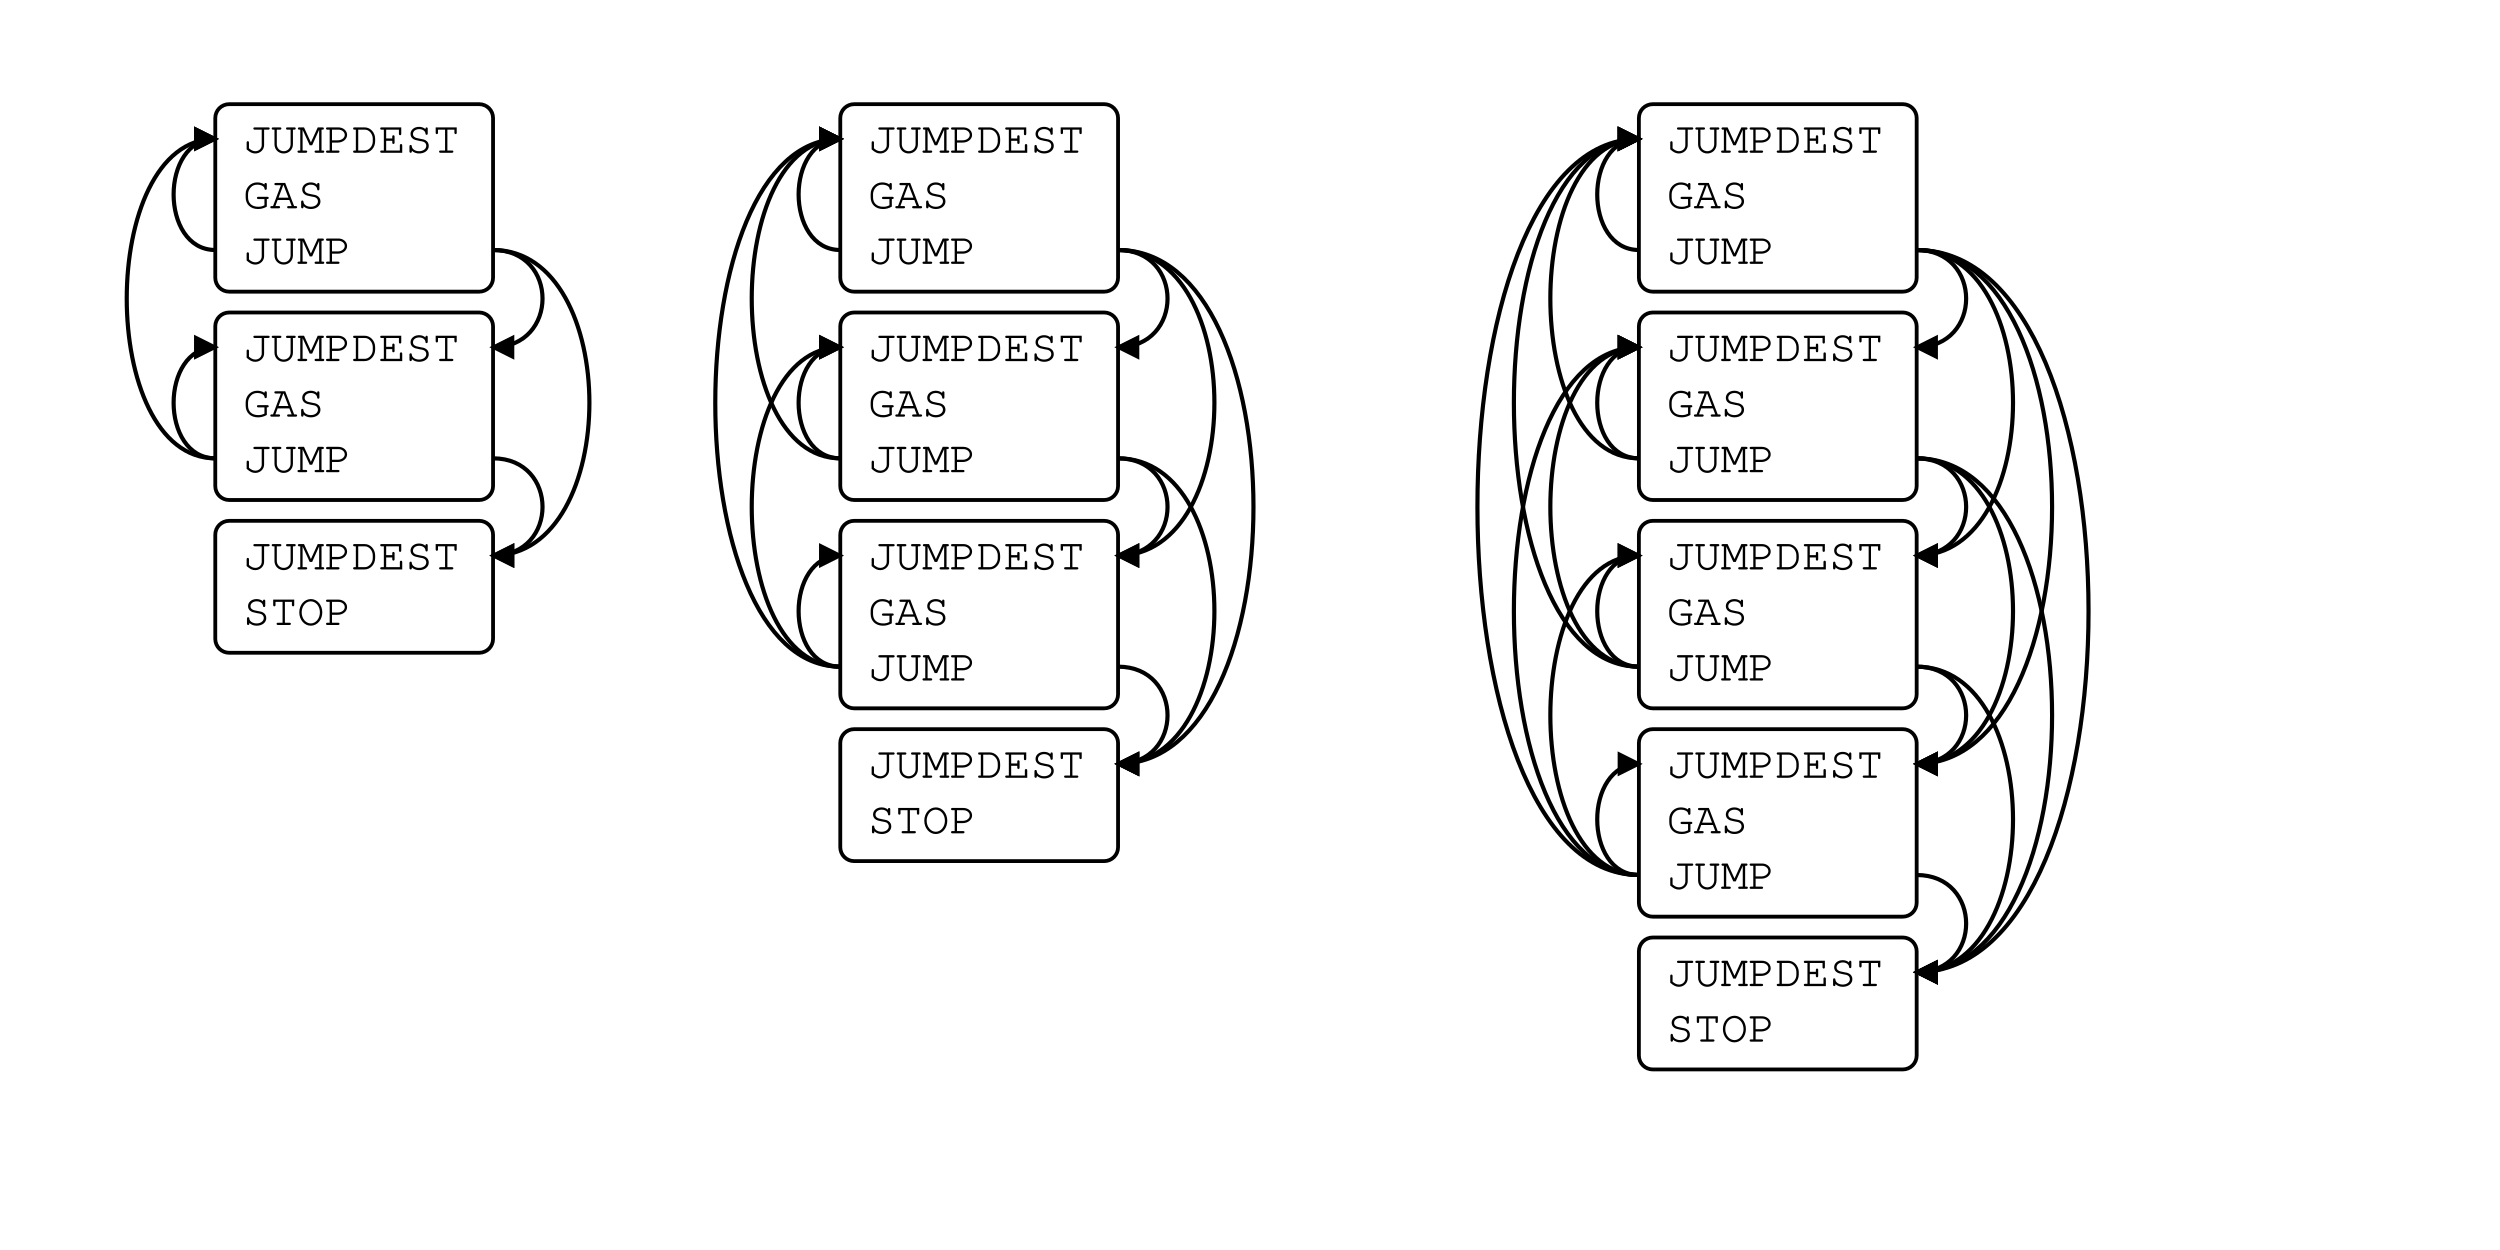
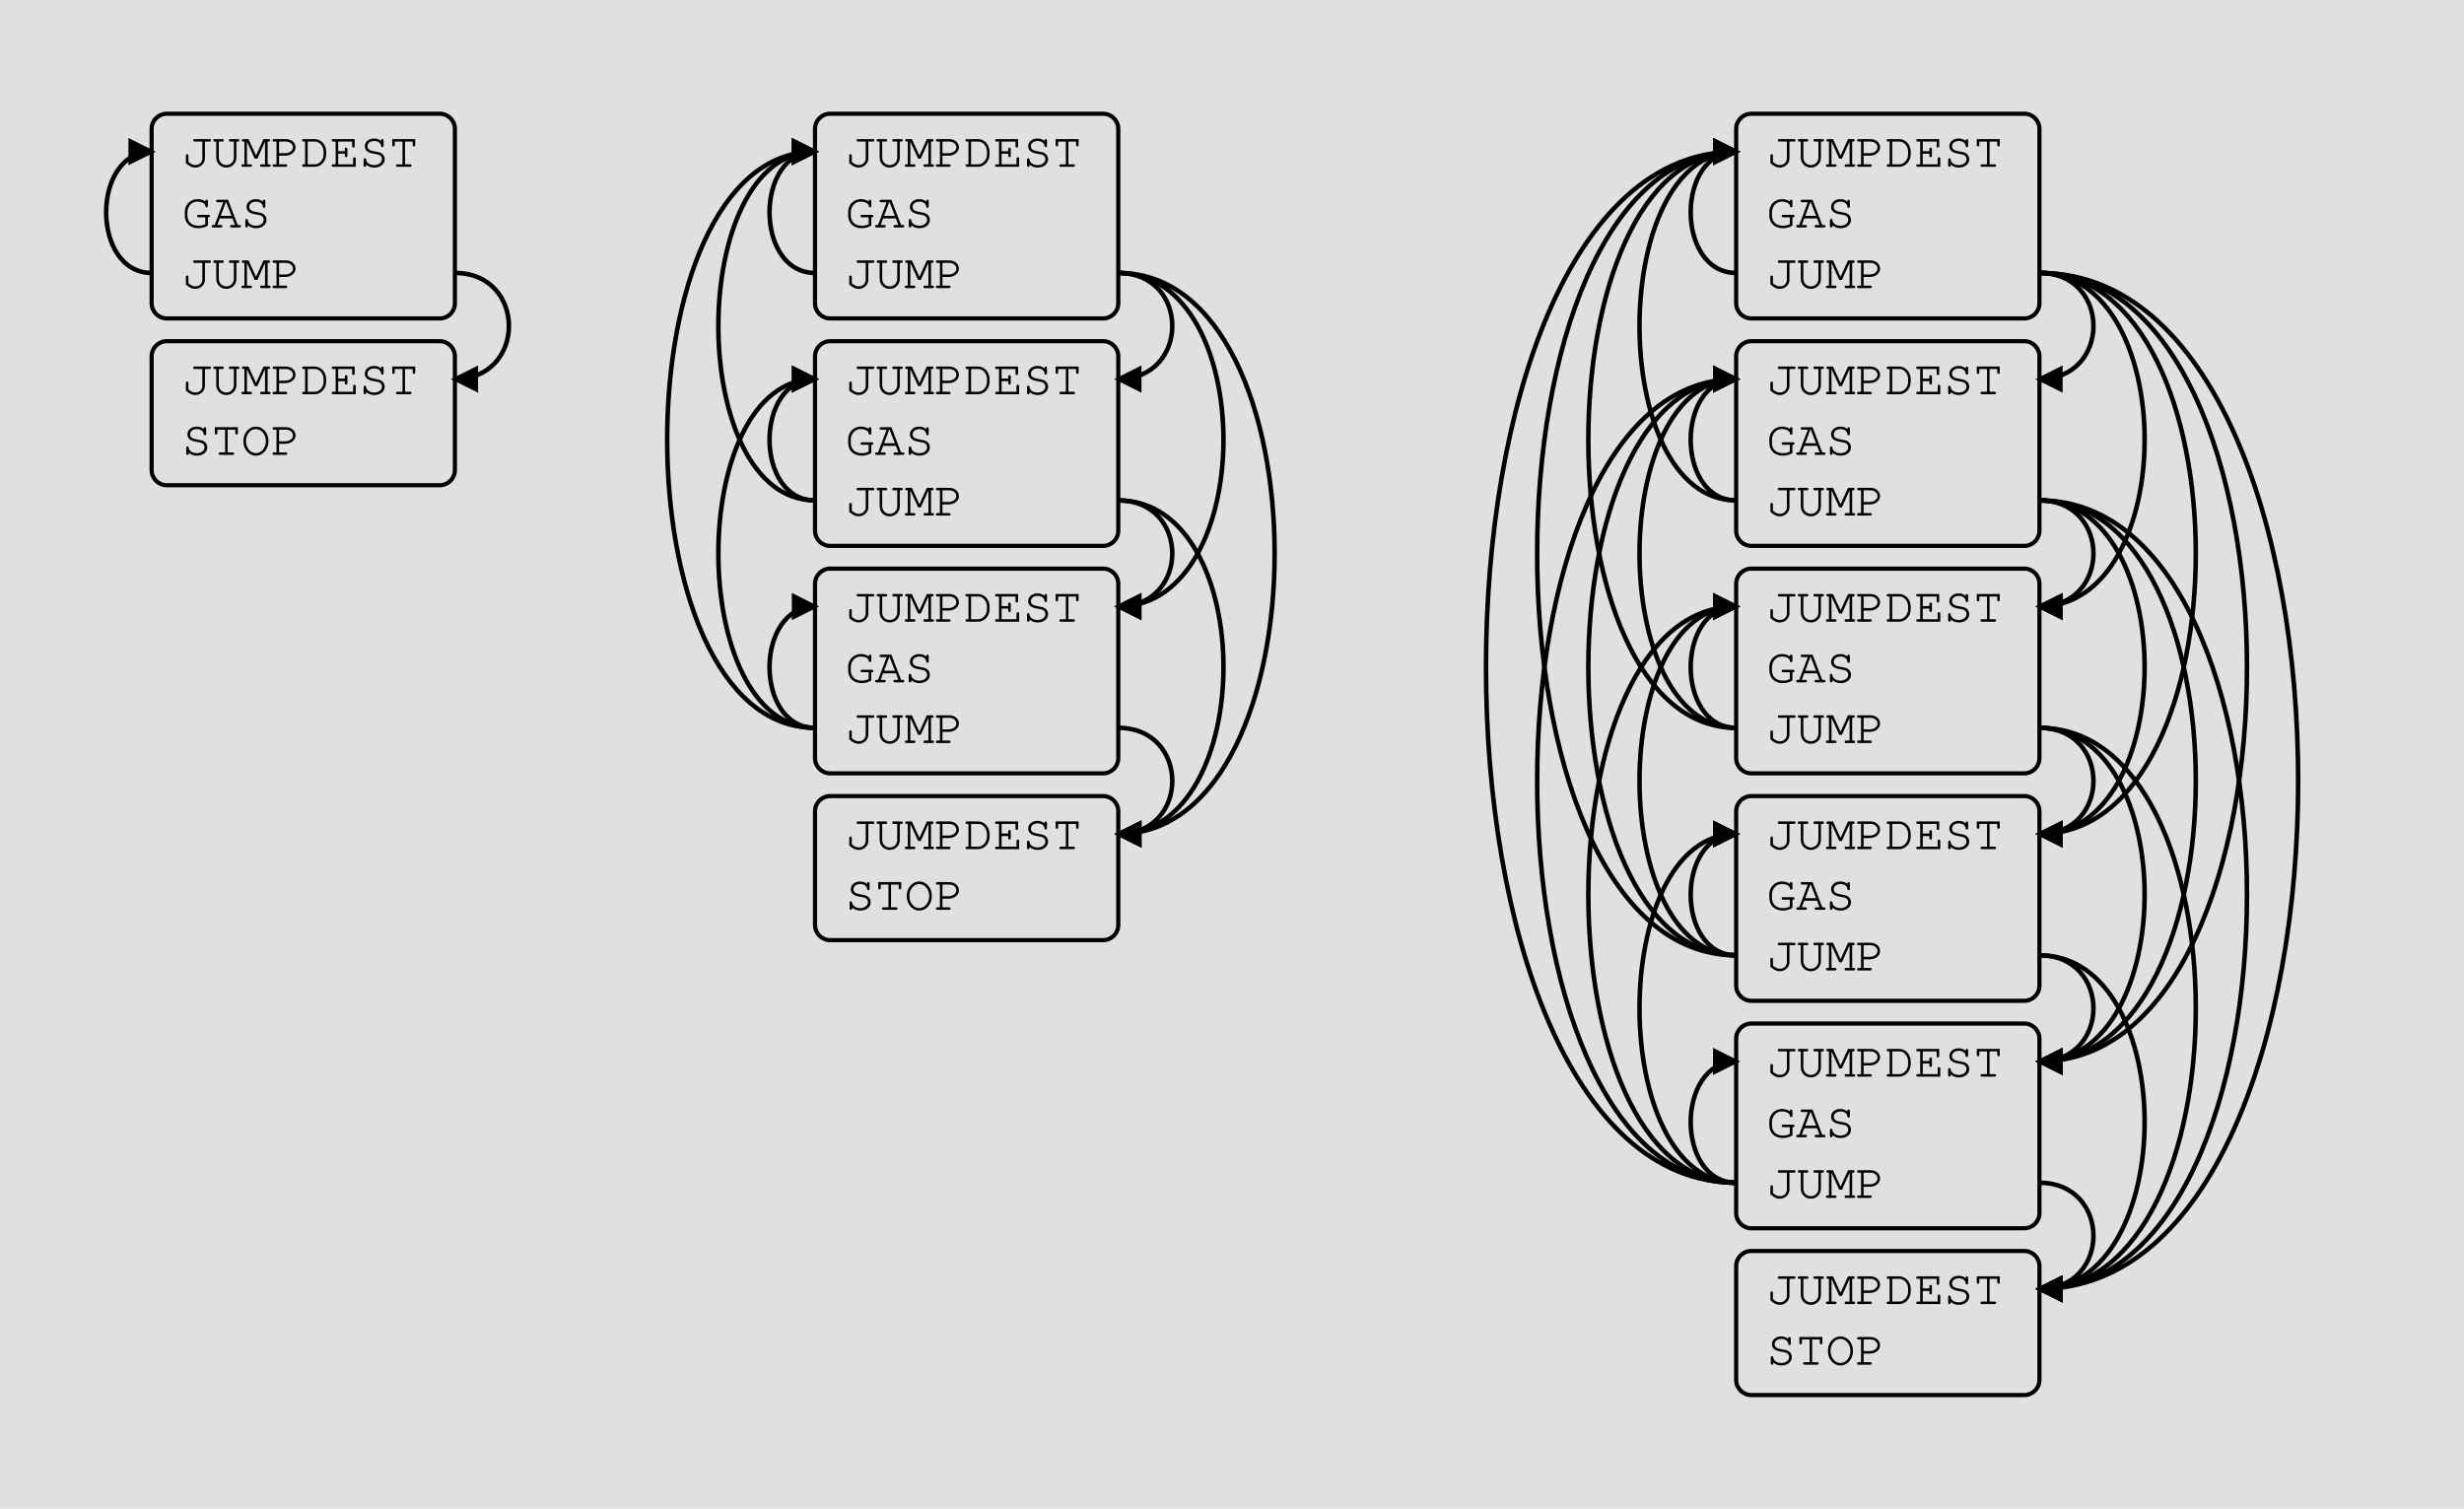
- <svg xmlns="http://www.w3.org/2000/svg" viewBox="0 0 720 360" font-family="Courier, monospace" font-size="13" fill="none">
+ <svg xmlns="http://www.w3.org/2000/svg" width="650" height="398" viewBox="0 0 650 398" font-family="Courier, monospace" font-size="13" fill="none">
  <defs>
    <marker id="a" viewBox="0 0 10 10" refX="8.5" refY="5" markerWidth="6" markerHeight="6" orient="auto-start-reverse">
      <path d="M 0 0 L 10 5 L 0 10 z" fill="black" />
    </marker>
  </defs>
-   <rect x="62" y="30" width="80" height="54" rx="4" stroke="black" stroke-width="1.1" />
-   <text x="70" y="44" fill="black">JUMPDEST</text>
-   <text x="70" y="60" fill="black">GAS</text>
-   <text x="70" y="76" fill="black">JUMP</text>
-   <rect x="62" y="90" width="80" height="54" rx="4" stroke="black" stroke-width="1.1" />
-   <text x="70" y="104" fill="black">JUMPDEST</text>
-   <text x="70" y="120" fill="black">GAS</text>
-   <text x="70" y="136" fill="black">JUMP</text>
-   <rect x="62" y="150" width="80" height="38" rx="4" stroke="black" stroke-width="1.1" />
-   <text x="70" y="164" fill="black">JUMPDEST</text>
-   <text x="70" y="180" fill="black">STOP</text>
-   <rect x="242" y="30" width="80" height="54" rx="4" stroke="black" stroke-width="1.1" />
-   <text x="250" y="44" fill="black">JUMPDEST</text>
-   <text x="250" y="60" fill="black">GAS</text>
-   <text x="250" y="76" fill="black">JUMP</text>
-   <rect x="242" y="90" width="80" height="54" rx="4" stroke="black" stroke-width="1.1" />
-   <text x="250" y="104" fill="black">JUMPDEST</text>
-   <text x="250" y="120" fill="black">GAS</text>
-   <text x="250" y="136" fill="black">JUMP</text>
-   <rect x="242" y="150" width="80" height="54" rx="4" stroke="black" stroke-width="1.1" />
-   <text x="250" y="164" fill="black">JUMPDEST</text>
-   <text x="250" y="180" fill="black">GAS</text>
-   <text x="250" y="196" fill="black">JUMP</text>
-   <rect x="242" y="210" width="80" height="38" rx="4" stroke="black" stroke-width="1.1" />
-   <text x="250" y="224" fill="black">JUMPDEST</text>
-   <text x="250" y="240" fill="black">STOP</text>
-   <rect x="472" y="30" width="80" height="54" rx="4" stroke="black" stroke-width="1.1" />
-   <text x="480" y="44" fill="black">JUMPDEST</text>
-   <text x="480" y="60" fill="black">GAS</text>
-   <text x="480" y="76" fill="black">JUMP</text>
-   <rect x="472" y="90" width="80" height="54" rx="4" stroke="black" stroke-width="1.1" />
-   <text x="480" y="104" fill="black">JUMPDEST</text>
-   <text x="480" y="120" fill="black">GAS</text>
-   <text x="480" y="136" fill="black">JUMP</text>
-   <rect x="472" y="150" width="80" height="54" rx="4" stroke="black" stroke-width="1.1" />
-   <text x="480" y="164" fill="black">JUMPDEST</text>
-   <text x="480" y="180" fill="black">GAS</text>
-   <text x="480" y="196" fill="black">JUMP</text>
-   <rect x="472" y="210" width="80" height="54" rx="4" stroke="black" stroke-width="1.1" />
-   <text x="480" y="224" fill="black">JUMPDEST</text>
-   <text x="480" y="240" fill="black">GAS</text>
-   <text x="480" y="256" fill="black">JUMP</text>
-   <rect x="472" y="270" width="80" height="38" rx="4" stroke="black" stroke-width="1.1" />
-   <text x="480" y="284" fill="black">JUMPDEST</text>
-   <text x="480" y="300" fill="black">STOP</text>
-   <path d="M 142 72 C 161 72, 161 100, 142 100" stroke="black" stroke-width="1.2" marker-end="url(#a)" />
-   <path d="M 142 72 C 179 72, 179 160, 142 160" stroke="black" stroke-width="1.2" marker-end="url(#a)" />
-   <path d="M 62 72 C 46 72, 46 40, 62 40" stroke="black" stroke-width="1.2" marker-end="url(#a)" />
-   <path d="M 142 132 C 161 132, 161 160, 142 160" stroke="black" stroke-width="1.2" marker-end="url(#a)" />
-   <path d="M 62 132 C 28 132, 28 40, 62 40" stroke="black" stroke-width="1.2" marker-end="url(#a)" />
-   <path d="M 62 132 C 46 132, 46 100, 62 100" stroke="black" stroke-width="1.2" marker-end="url(#a)" />
-   <path d="M 322 72 C 341 72, 341 100, 322 100" stroke="black" stroke-width="1.2" marker-end="url(#a)" />
-   <path d="M 322 72 C 359 72, 359 160, 322 160" stroke="black" stroke-width="1.2" marker-end="url(#a)" />
-   <path d="M 322 72 C 374 72, 374 220, 322 220" stroke="black" stroke-width="1.2" marker-end="url(#a)" />
-   <path d="M 242 72 C 226 72, 226 40, 242 40" stroke="black" stroke-width="1.2" marker-end="url(#a)" />
-   <path d="M 322 132 C 341 132, 341 160, 322 160" stroke="black" stroke-width="1.2" marker-end="url(#a)" />
-   <path d="M 322 132 C 359 132, 359 220, 322 220" stroke="black" stroke-width="1.2" marker-end="url(#a)" />
-   <path d="M 242 132 C 208 132, 208 40, 242 40" stroke="black" stroke-width="1.2" marker-end="url(#a)" />
-   <path d="M 242 132 C 226 132, 226 100, 242 100" stroke="black" stroke-width="1.2" marker-end="url(#a)" />
-   <path d="M 322 192 C 341 192, 341 220, 322 220" stroke="black" stroke-width="1.2" marker-end="url(#a)" />
-   <path d="M 242 192 C 208 192, 208 100, 242 100" stroke="black" stroke-width="1.2" marker-end="url(#a)" />
-   <path d="M 242 192 C 194 192, 194 40, 242 40" stroke="black" stroke-width="1.2" marker-end="url(#a)" />
-   <path d="M 242 192 C 226 192, 226 160, 242 160" stroke="black" stroke-width="1.2" marker-end="url(#a)" />
-   <path d="M 552 72 C 571 72, 571 100, 552 100" stroke="black" stroke-width="1.2" marker-end="url(#a)" />
-   <path d="M 552 72 C 589 72, 589 160, 552 160" stroke="black" stroke-width="1.2" marker-end="url(#a)" />
-   <path d="M 552 72 C 604 72, 604 220, 552 220" stroke="black" stroke-width="1.2" marker-end="url(#a)" />
-   <path d="M 552 72 C 618 72, 618 280, 552 280" stroke="black" stroke-width="1.2" marker-end="url(#a)" />
-   <path d="M 472 72 C 456 72, 456 40, 472 40" stroke="black" stroke-width="1.2" marker-end="url(#a)" />
-   <path d="M 552 132 C 571 132, 571 160, 552 160" stroke="black" stroke-width="1.2" marker-end="url(#a)" />
-   <path d="M 552 132 C 589 132, 589 220, 552 220" stroke="black" stroke-width="1.2" marker-end="url(#a)" />
-   <path d="M 552 132 C 604 132, 604 280, 552 280" stroke="black" stroke-width="1.2" marker-end="url(#a)" />
-   <path d="M 472 132 C 438 132, 438 40, 472 40" stroke="black" stroke-width="1.2" marker-end="url(#a)" />
-   <path d="M 472 132 C 456 132, 456 100, 472 100" stroke="black" stroke-width="1.2" marker-end="url(#a)" />
-   <path d="M 552 192 C 571 192, 571 220, 552 220" stroke="black" stroke-width="1.2" marker-end="url(#a)" />
-   <path d="M 552 192 C 589 192, 589 280, 552 280" stroke="black" stroke-width="1.2" marker-end="url(#a)" />
-   <path d="M 472 192 C 438 192, 438 100, 472 100" stroke="black" stroke-width="1.2" marker-end="url(#a)" />
-   <path d="M 472 192 C 424 192, 424 40, 472 40" stroke="black" stroke-width="1.2" marker-end="url(#a)" />
-   <path d="M 472 192 C 456 192, 456 160, 472 160" stroke="black" stroke-width="1.2" marker-end="url(#a)" />
-   <path d="M 552 252 C 571 252, 571 280, 552 280" stroke="black" stroke-width="1.2" marker-end="url(#a)" />
-   <path d="M 472 252 C 438 252, 438 160, 472 160" stroke="black" stroke-width="1.2" marker-end="url(#a)" />
-   <path d="M 472 252 C 424 252, 424 100, 472 100" stroke="black" stroke-width="1.2" marker-end="url(#a)" />
-   <path d="M 472 252 C 410 252, 410 40, 472 40" stroke="black" stroke-width="1.2" marker-end="url(#a)" />
-   <path d="M 472 252 C 456 252, 456 220, 472 220" stroke="black" stroke-width="1.2" marker-end="url(#a)" />
+   <rect width="650" height="398" fill="#e0e0e0" />
+   <rect x="40" y="30" width="80" height="54" rx="4" stroke="black" stroke-width="1.1" />
+   <text x="48" y="44" fill="black">JUMPDEST</text>
+   <text x="48" y="60" fill="black">GAS</text>
+   <text x="48" y="76" fill="black">JUMP</text>
+   <rect x="40" y="90" width="80" height="38" rx="4" stroke="black" stroke-width="1.1" />
+   <text x="48" y="104" fill="black">JUMPDEST</text>
+   <text x="48" y="120" fill="black">STOP</text>
+   <path d="M 40 72 C 24 72, 24 40, 40 40" stroke="black" stroke-width="1.2" marker-end="url(#a)" />
+   <path d="M 120 72 C 139 72, 139 100, 120 100" stroke="black" stroke-width="1.2" marker-end="url(#a)" />
+   <rect x="215" y="30" width="80" height="54" rx="4" stroke="black" stroke-width="1.1" />
+   <text x="223" y="44" fill="black">JUMPDEST</text>
+   <text x="223" y="60" fill="black">GAS</text>
+   <text x="223" y="76" fill="black">JUMP</text>
+   <rect x="215" y="90" width="80" height="54" rx="4" stroke="black" stroke-width="1.1" />
+   <text x="223" y="104" fill="black">JUMPDEST</text>
+   <text x="223" y="120" fill="black">GAS</text>
+   <text x="223" y="136" fill="black">JUMP</text>
+   <rect x="215" y="150" width="80" height="54" rx="4" stroke="black" stroke-width="1.1" />
+   <text x="223" y="164" fill="black">JUMPDEST</text>
+   <text x="223" y="180" fill="black">GAS</text>
+   <text x="223" y="196" fill="black">JUMP</text>
+   <rect x="215" y="210" width="80" height="38" rx="4" stroke="black" stroke-width="1.1" />
+   <text x="223" y="224" fill="black">JUMPDEST</text>
+   <text x="223" y="240" fill="black">STOP</text>
+   <path d="M 215 72 C 199 72, 199 40, 215 40" stroke="black" stroke-width="1.2" marker-end="url(#a)" />
+   <path d="M 295 72 C 314 72, 314 100, 295 100" stroke="black" stroke-width="1.2" marker-end="url(#a)" />
+   <path d="M 295 72 C 332 72, 332 160, 295 160" stroke="black" stroke-width="1.2" marker-end="url(#a)" />
+   <path d="M 295 72 C 350 72, 350 220, 295 220" stroke="black" stroke-width="1.2" marker-end="url(#a)" />
+   <path d="M 215 132 C 181 132, 181 40, 215 40" stroke="black" stroke-width="1.2" marker-end="url(#a)" />
+   <path d="M 215 132 C 199 132, 199 100, 215 100" stroke="black" stroke-width="1.2" marker-end="url(#a)" />
+   <path d="M 295 132 C 314 132, 314 160, 295 160" stroke="black" stroke-width="1.2" marker-end="url(#a)" />
+   <path d="M 295 132 C 332 132, 332 220, 295 220" stroke="black" stroke-width="1.2" marker-end="url(#a)" />
+   <path d="M 215 192 C 163 192, 163 40, 215 40" stroke="black" stroke-width="1.2" marker-end="url(#a)" />
+   <path d="M 215 192 C 181 192, 181 100, 215 100" stroke="black" stroke-width="1.2" marker-end="url(#a)" />
+   <path d="M 215 192 C 199 192, 199 160, 215 160" stroke="black" stroke-width="1.2" marker-end="url(#a)" />
+   <path d="M 295 192 C 314 192, 314 220, 295 220" stroke="black" stroke-width="1.2" marker-end="url(#a)" />
+   <rect x="458" y="30" width="80" height="54" rx="4" stroke="black" stroke-width="1.1" />
+   <text x="466" y="44" fill="black">JUMPDEST</text>
+   <text x="466" y="60" fill="black">GAS</text>
+   <text x="466" y="76" fill="black">JUMP</text>
+   <rect x="458" y="90" width="80" height="54" rx="4" stroke="black" stroke-width="1.1" />
+   <text x="466" y="104" fill="black">JUMPDEST</text>
+   <text x="466" y="120" fill="black">GAS</text>
+   <text x="466" y="136" fill="black">JUMP</text>
+   <rect x="458" y="150" width="80" height="54" rx="4" stroke="black" stroke-width="1.1" />
+   <text x="466" y="164" fill="black">JUMPDEST</text>
+   <text x="466" y="180" fill="black">GAS</text>
+   <text x="466" y="196" fill="black">JUMP</text>
+   <rect x="458" y="210" width="80" height="54" rx="4" stroke="black" stroke-width="1.1" />
+   <text x="466" y="224" fill="black">JUMPDEST</text>
+   <text x="466" y="240" fill="black">GAS</text>
+   <text x="466" y="256" fill="black">JUMP</text>
+   <rect x="458" y="270" width="80" height="54" rx="4" stroke="black" stroke-width="1.1" />
+   <text x="466" y="284" fill="black">JUMPDEST</text>
+   <text x="466" y="300" fill="black">GAS</text>
+   <text x="466" y="316" fill="black">JUMP</text>
+   <rect x="458" y="330" width="80" height="38" rx="4" stroke="black" stroke-width="1.1" />
+   <text x="466" y="344" fill="black">JUMPDEST</text>
+   <text x="466" y="360" fill="black">STOP</text>
+   <path d="M 458 72 C 442 72, 442 40, 458 40" stroke="black" stroke-width="1.2" marker-end="url(#a)" />
+   <path d="M 538 72 C 557 72, 557 100, 538 100" stroke="black" stroke-width="1.2" marker-end="url(#a)" />
+   <path d="M 538 72 C 575 72, 575 160, 538 160" stroke="black" stroke-width="1.2" marker-end="url(#a)" />
+   <path d="M 538 72 C 593 72, 593 220, 538 220" stroke="black" stroke-width="1.2" marker-end="url(#a)" />
+   <path d="M 538 72 C 611 72, 611 280, 538 280" stroke="black" stroke-width="1.2" marker-end="url(#a)" />
+   <path d="M 538 72 C 629 72, 629 340, 538 340" stroke="black" stroke-width="1.2" marker-end="url(#a)" />
+   <path d="M 458 132 C 424 132, 424 40, 458 40" stroke="black" stroke-width="1.2" marker-end="url(#a)" />
+   <path d="M 458 132 C 442 132, 442 100, 458 100" stroke="black" stroke-width="1.2" marker-end="url(#a)" />
+   <path d="M 538 132 C 557 132, 557 160, 538 160" stroke="black" stroke-width="1.2" marker-end="url(#a)" />
+   <path d="M 538 132 C 575 132, 575 220, 538 220" stroke="black" stroke-width="1.2" marker-end="url(#a)" />
+   <path d="M 538 132 C 593 132, 593 280, 538 280" stroke="black" stroke-width="1.2" marker-end="url(#a)" />
+   <path d="M 538 132 C 611 132, 611 340, 538 340" stroke="black" stroke-width="1.2" marker-end="url(#a)" />
+   <path d="M 458 192 C 406 192, 406 40, 458 40" stroke="black" stroke-width="1.2" marker-end="url(#a)" />
+   <path d="M 458 192 C 424 192, 424 100, 458 100" stroke="black" stroke-width="1.2" marker-end="url(#a)" />
+   <path d="M 458 192 C 442 192, 442 160, 458 160" stroke="black" stroke-width="1.2" marker-end="url(#a)" />
+   <path d="M 538 192 C 557 192, 557 220, 538 220" stroke="black" stroke-width="1.2" marker-end="url(#a)" />
+   <path d="M 538 192 C 575 192, 575 280, 538 280" stroke="black" stroke-width="1.2" marker-end="url(#a)" />
+   <path d="M 538 192 C 593 192, 593 340, 538 340" stroke="black" stroke-width="1.2" marker-end="url(#a)" />
+   <path d="M 458 252 C 388 252, 388 40, 458 40" stroke="black" stroke-width="1.2" marker-end="url(#a)" />
+   <path d="M 458 252 C 406 252, 406 100, 458 100" stroke="black" stroke-width="1.2" marker-end="url(#a)" />
+   <path d="M 458 252 C 424 252, 424 160, 458 160" stroke="black" stroke-width="1.2" marker-end="url(#a)" />
+   <path d="M 458 252 C 442 252, 442 220, 458 220" stroke="black" stroke-width="1.2" marker-end="url(#a)" />
+   <path d="M 538 252 C 557 252, 557 280, 538 280" stroke="black" stroke-width="1.2" marker-end="url(#a)" />
+   <path d="M 538 252 C 575 252, 575 340, 538 340" stroke="black" stroke-width="1.2" marker-end="url(#a)" />
+   <path d="M 458 312 C 370 312, 370 40, 458 40" stroke="black" stroke-width="1.2" marker-end="url(#a)" />
+   <path d="M 458 312 C 388 312, 388 100, 458 100" stroke="black" stroke-width="1.2" marker-end="url(#a)" />
+   <path d="M 458 312 C 406 312, 406 160, 458 160" stroke="black" stroke-width="1.2" marker-end="url(#a)" />
+   <path d="M 458 312 C 424 312, 424 220, 458 220" stroke="black" stroke-width="1.2" marker-end="url(#a)" />
+   <path d="M 458 312 C 442 312, 442 280, 458 280" stroke="black" stroke-width="1.2" marker-end="url(#a)" />
+   <path d="M 538 312 C 557 312, 557 340, 538 340" stroke="black" stroke-width="1.2" marker-end="url(#a)" />
</svg>
